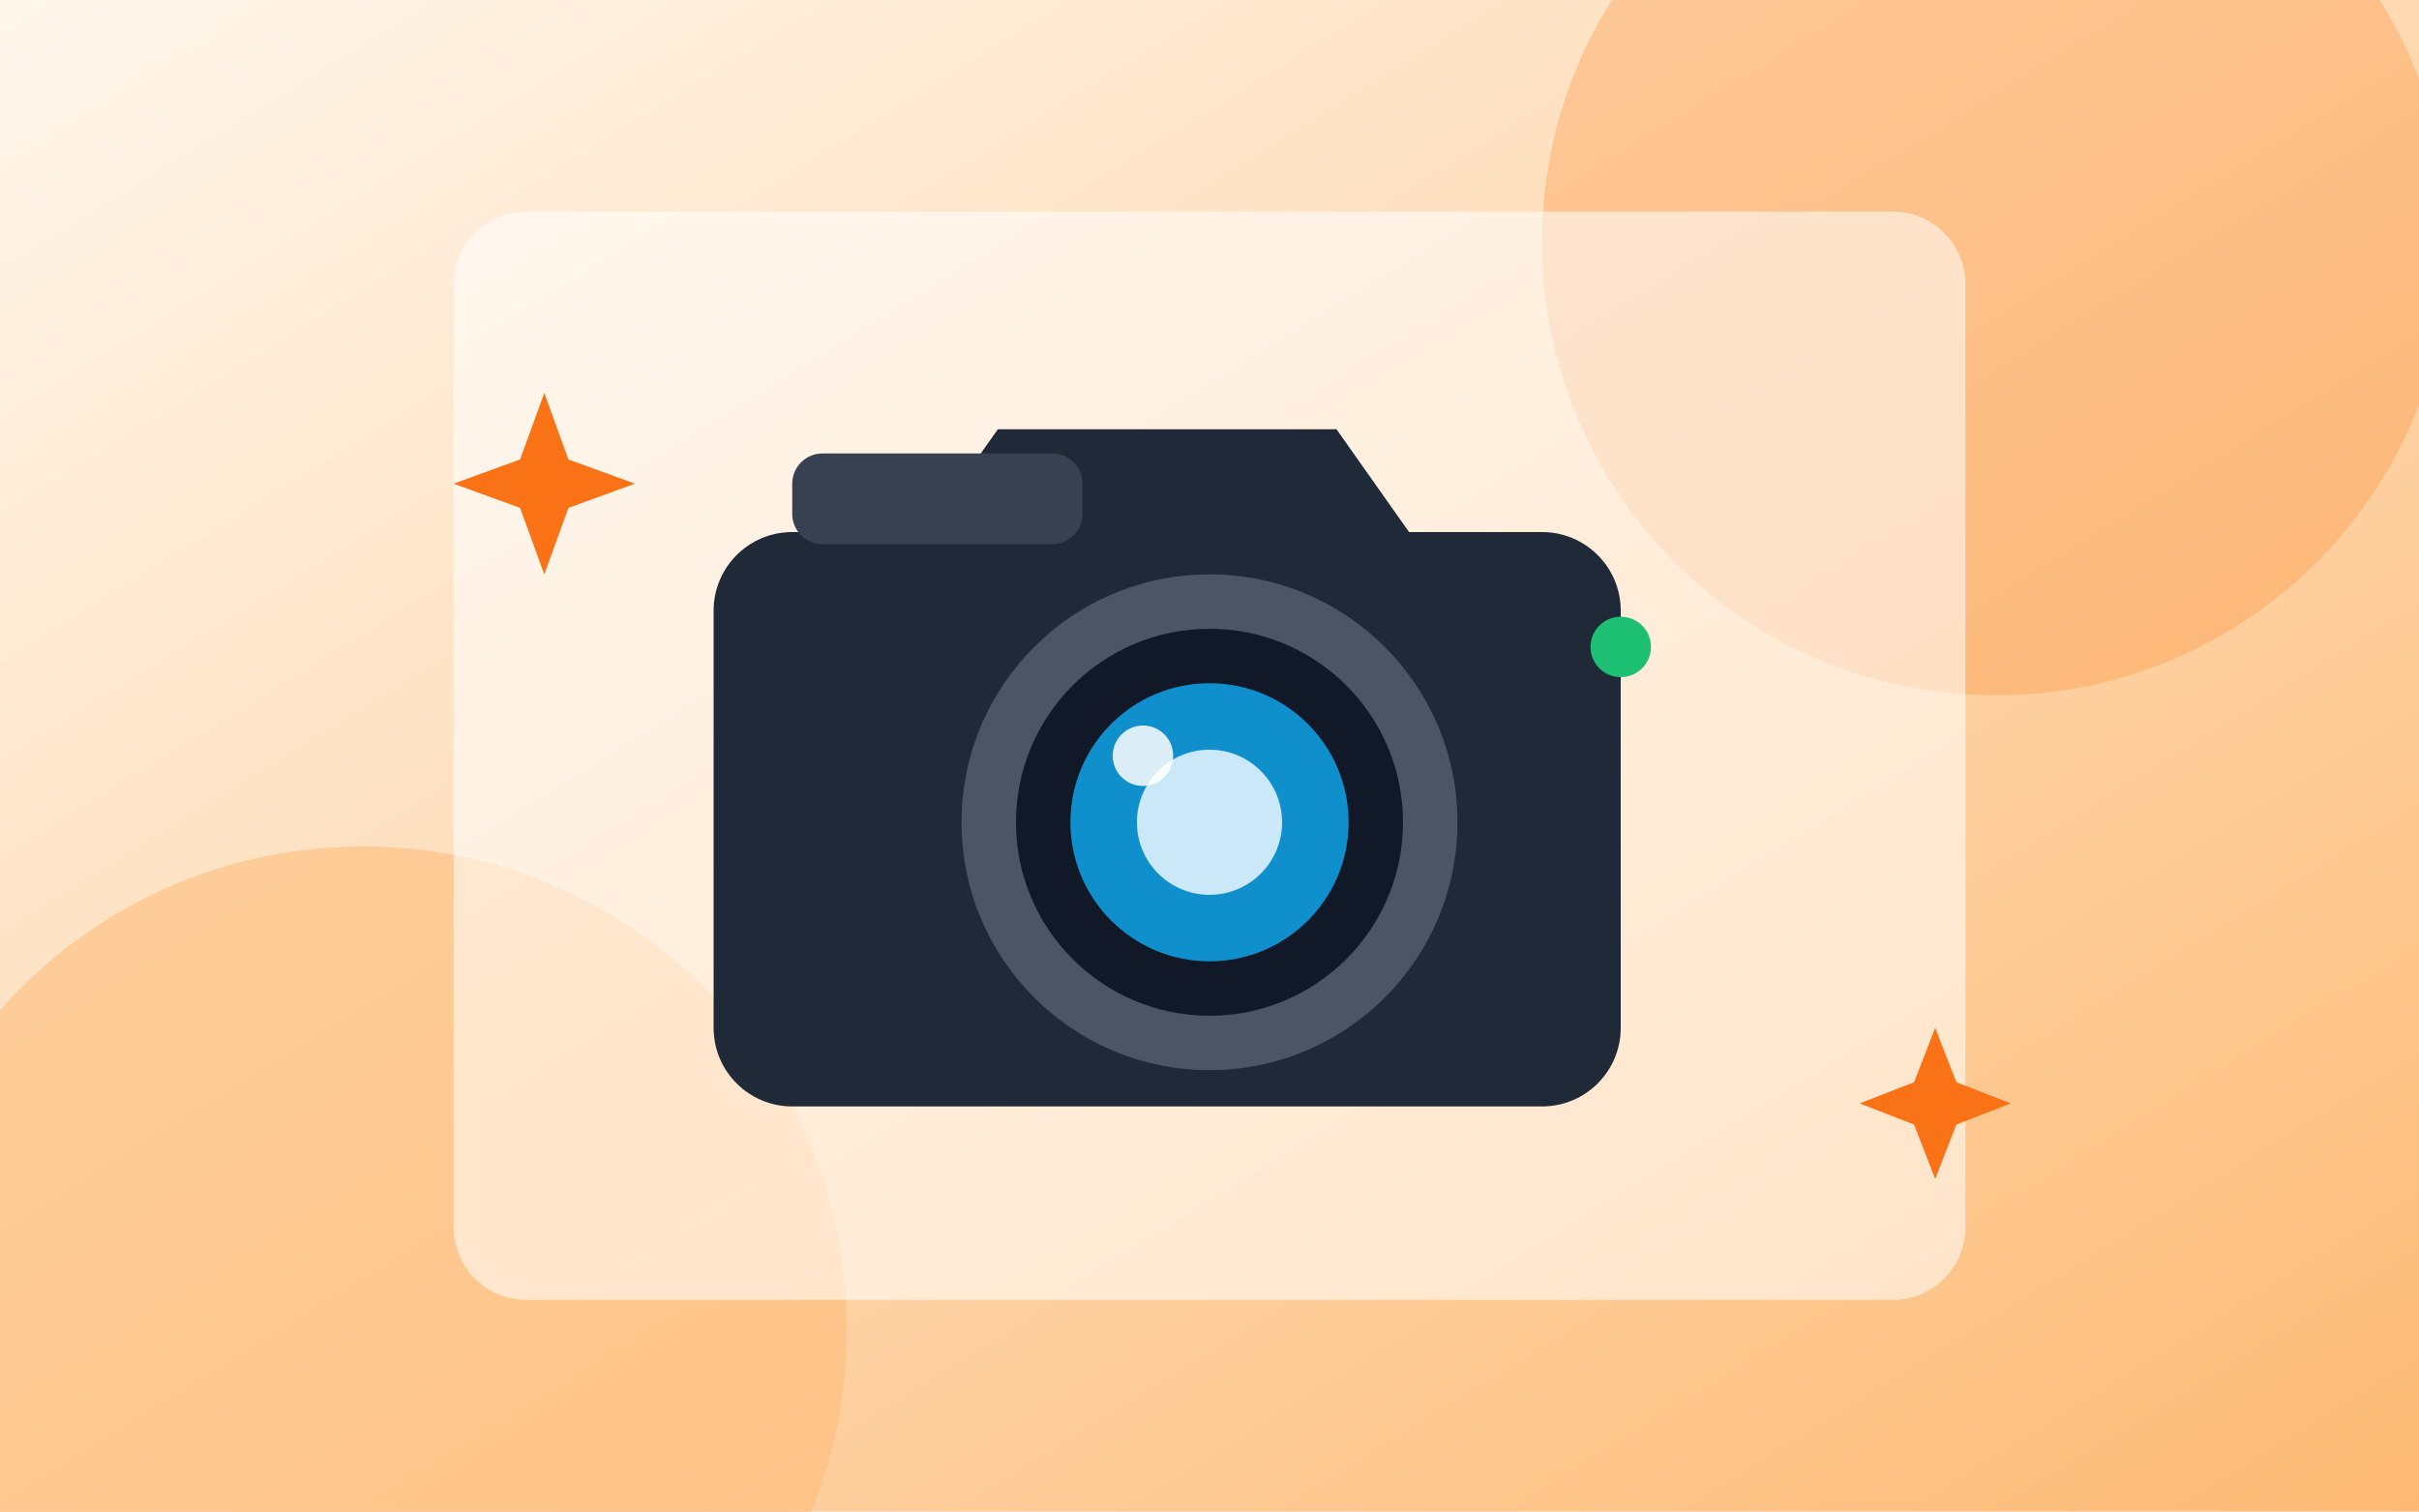
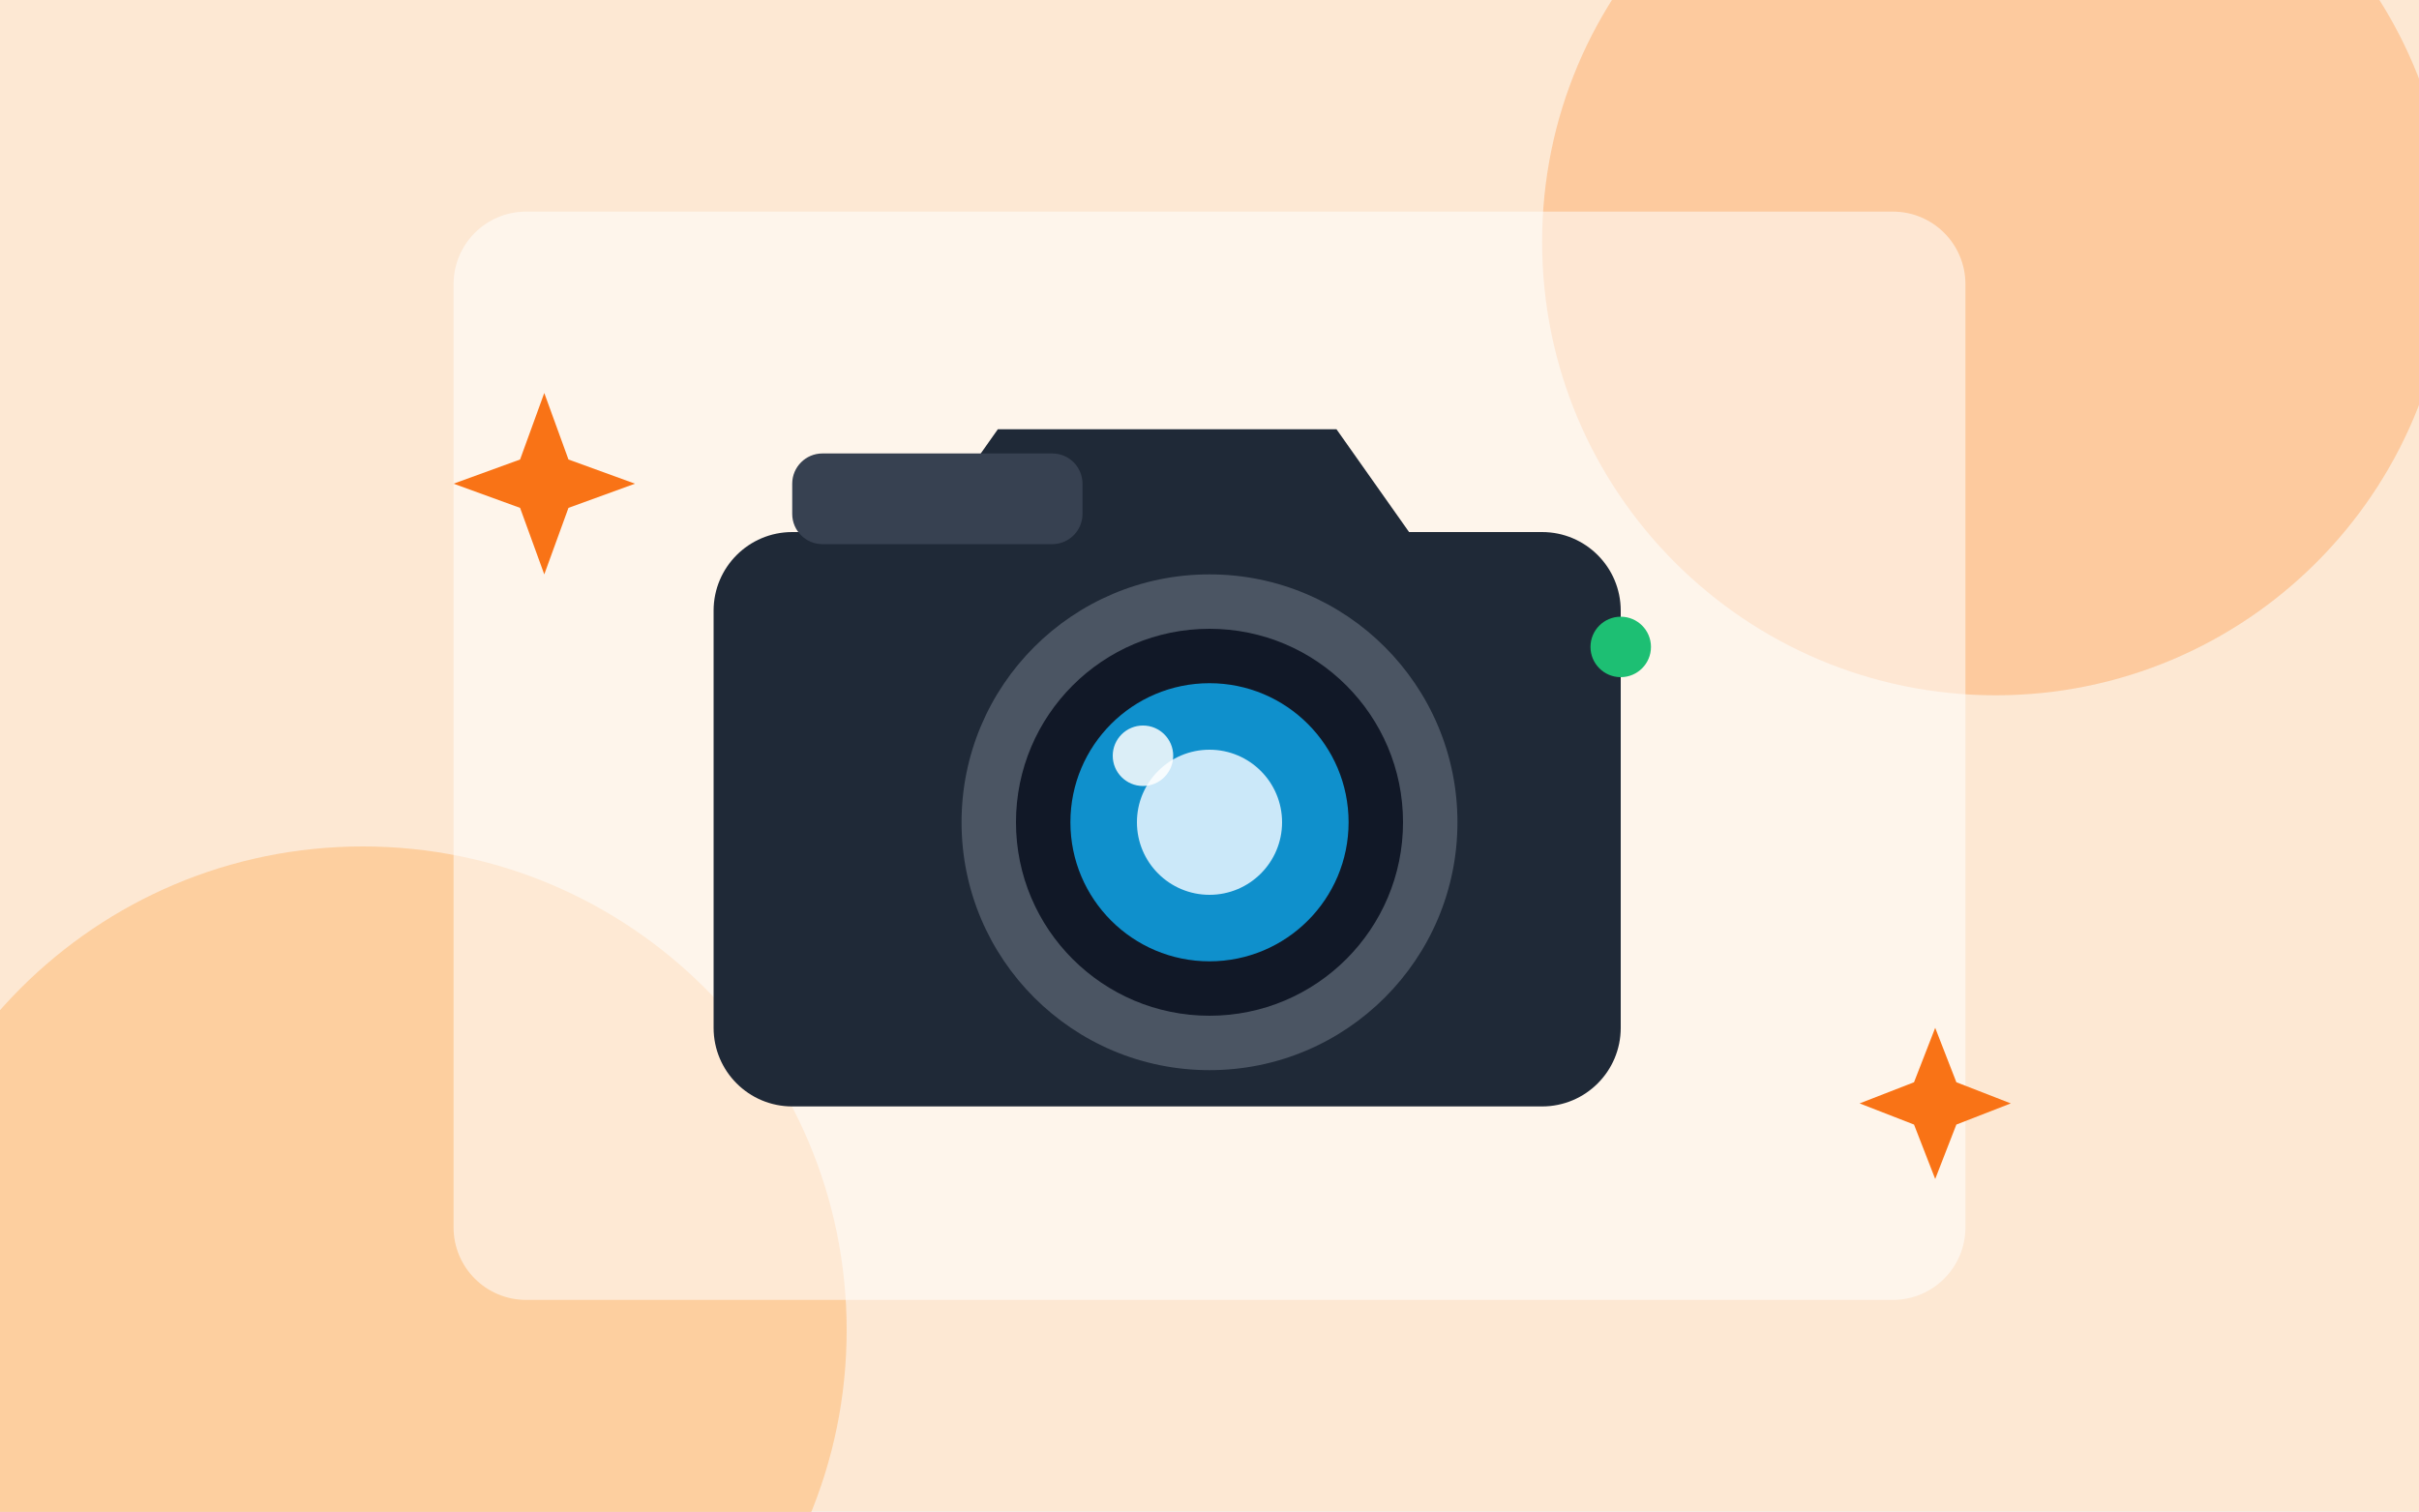
<svg xmlns="http://www.w3.org/2000/svg" viewBox="0 0 800 500" width="800" height="500" role="img" aria-label="Professional Photography">
-   <defs>
-     <linearGradient id="bgPhoto" x1="0" y1="0" x2="1" y2="1">
-       <stop offset="0" stop-color="#fff7ed" />
-       <stop offset="1" stop-color="#fdba74" />
-     </linearGradient>
-   </defs>
-   <rect width="800" height="500" fill="url(#bgPhoto)" />
+   <rect width="800" height="500" fill="#fde8d3" />
  <circle cx="660" cy="80" r="150" fill="#fb923c" opacity="0.35" />
  <circle cx="120" cy="440" r="160" fill="#fdba74" opacity="0.55" />
  <rect x="150" y="70" width="500" height="360" rx="24" fill="#ffffff" opacity="0.55" />
  <g>
    <path d="M262 176h44l24-34h112l24 34h44a26 26 0 0 1 26 26v138a26 26 0 0 1-26 26H262a26 26 0 0 1-26-26V202a26 26 0 0 1 26-26z" fill="#1f2937" />
    <rect x="262" y="150" width="96" height="30" rx="10" fill="#374151" />
    <circle cx="400" cy="272" r="82" fill="#4b5563" />
    <circle cx="400" cy="272" r="64" fill="#111827" />
    <circle cx="400" cy="272" r="46" fill="#0ea5e9" opacity="0.85" />
    <circle cx="400" cy="272" r="24" fill="#e0f2fe" opacity="0.9" />
    <circle cx="378" cy="250" r="10" fill="#ffffff" opacity="0.85" />
    <circle cx="536" cy="214" r="10" fill="#1dbf73" />
  </g>
  <g fill="#f97316">
    <path d="M180 130l8 22 22 8-22 8-8 22-8-22-22-8 22-8z" />
    <path d="M640 340l7 18 18 7-18 7-7 18-7-18-18-7 18-7z" />
  </g>
</svg>
